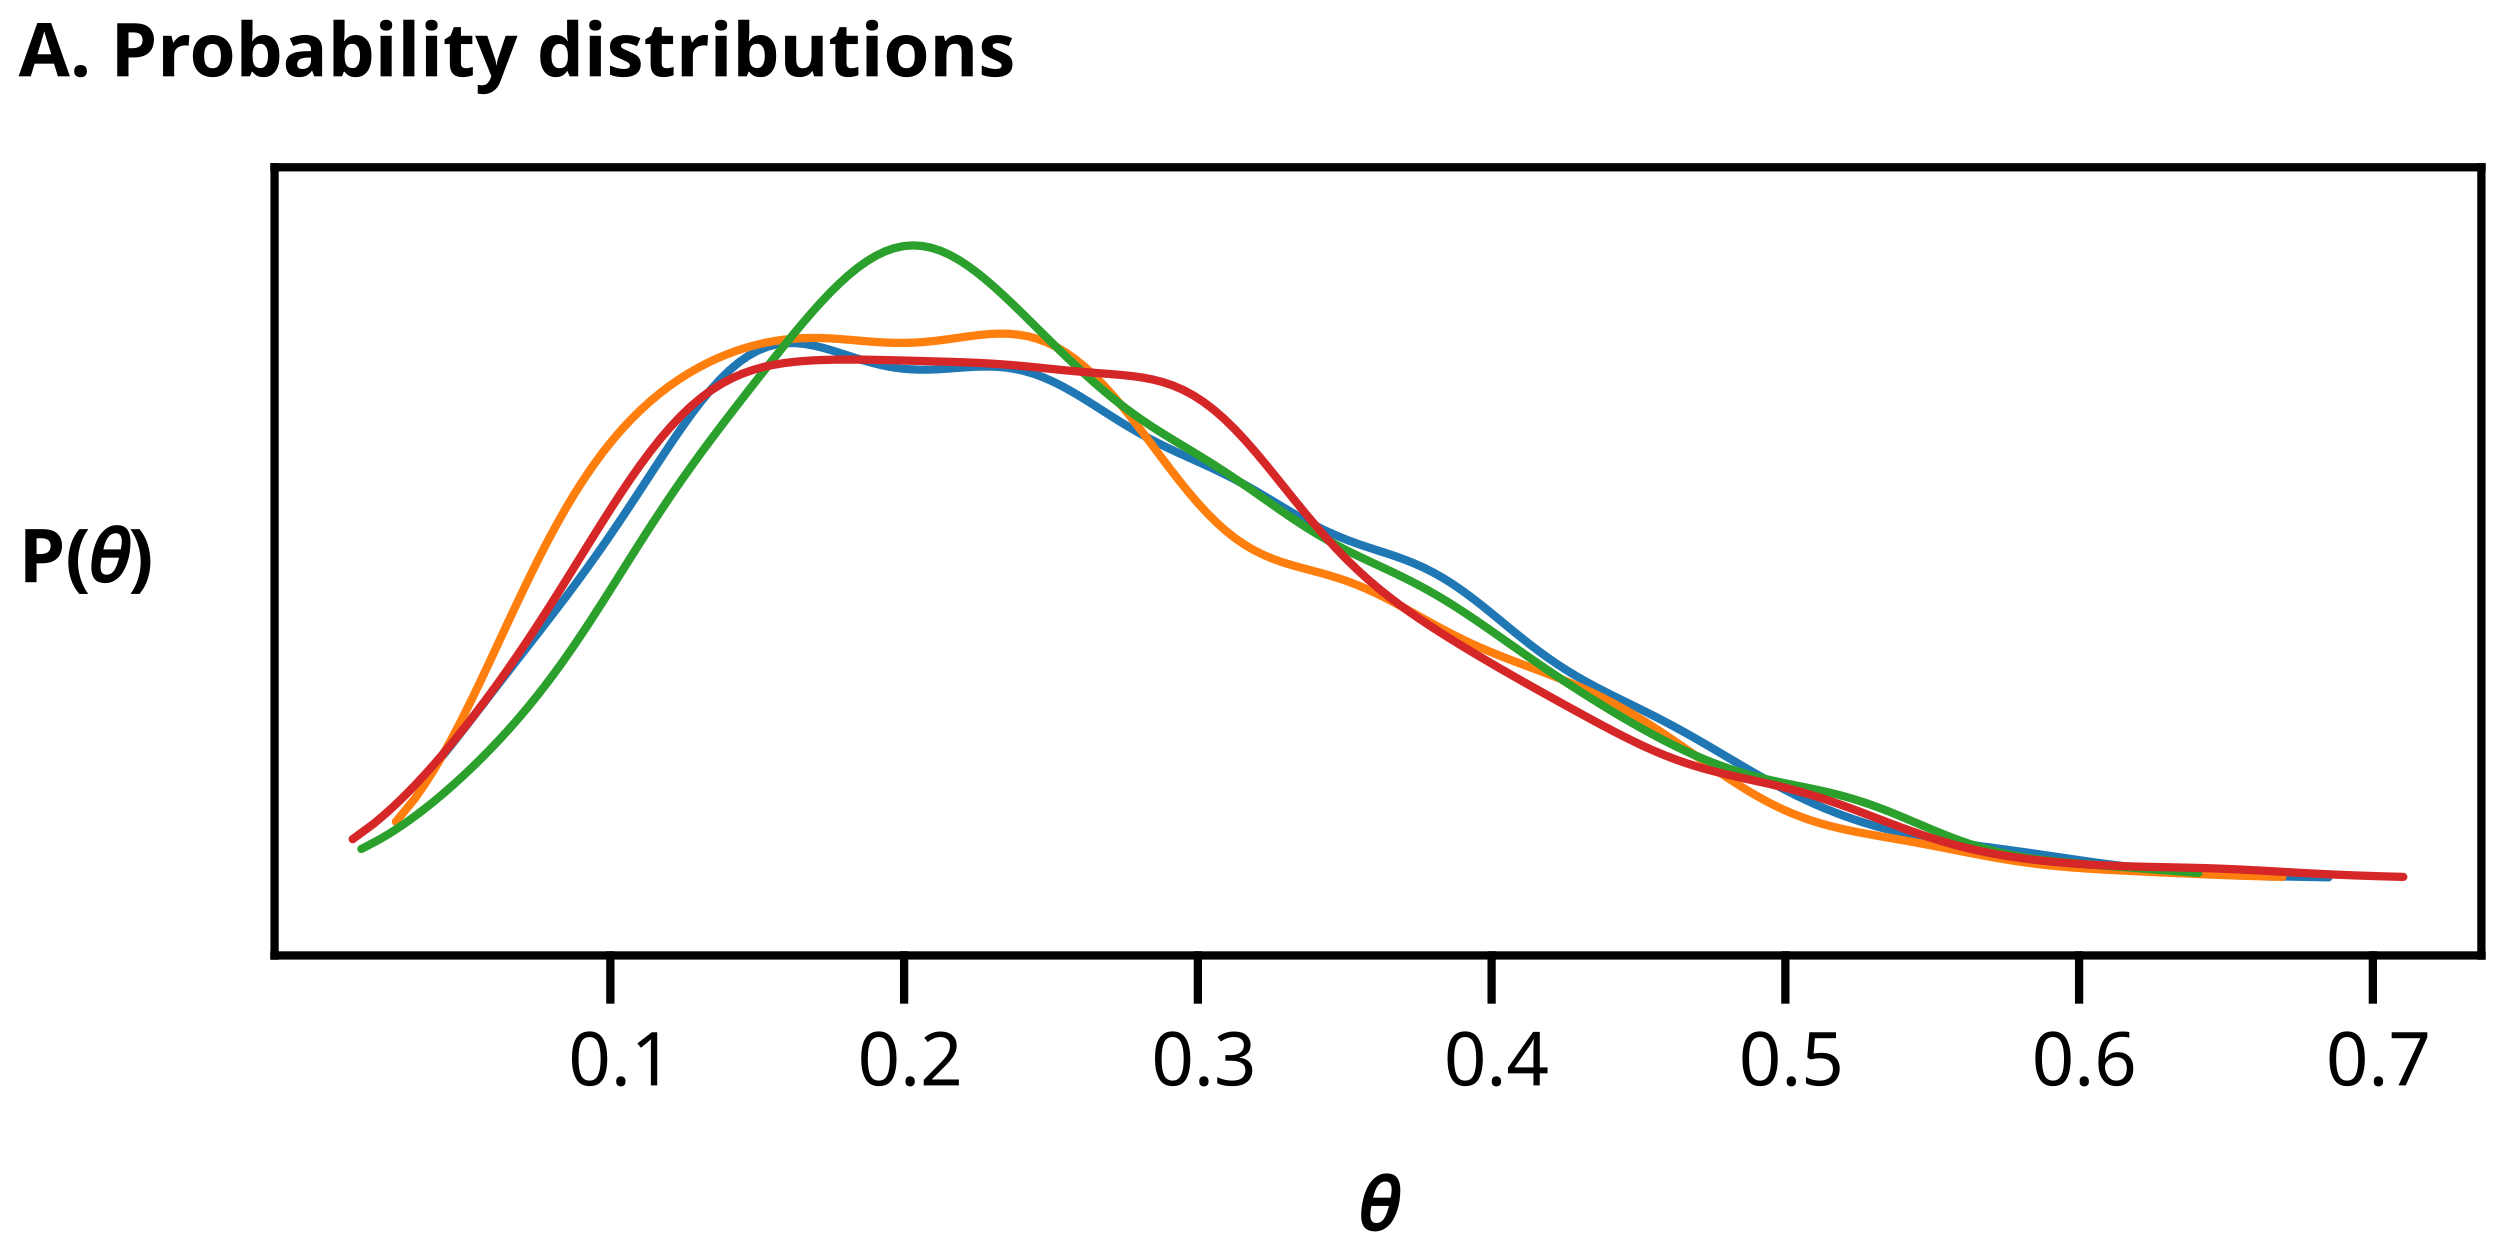
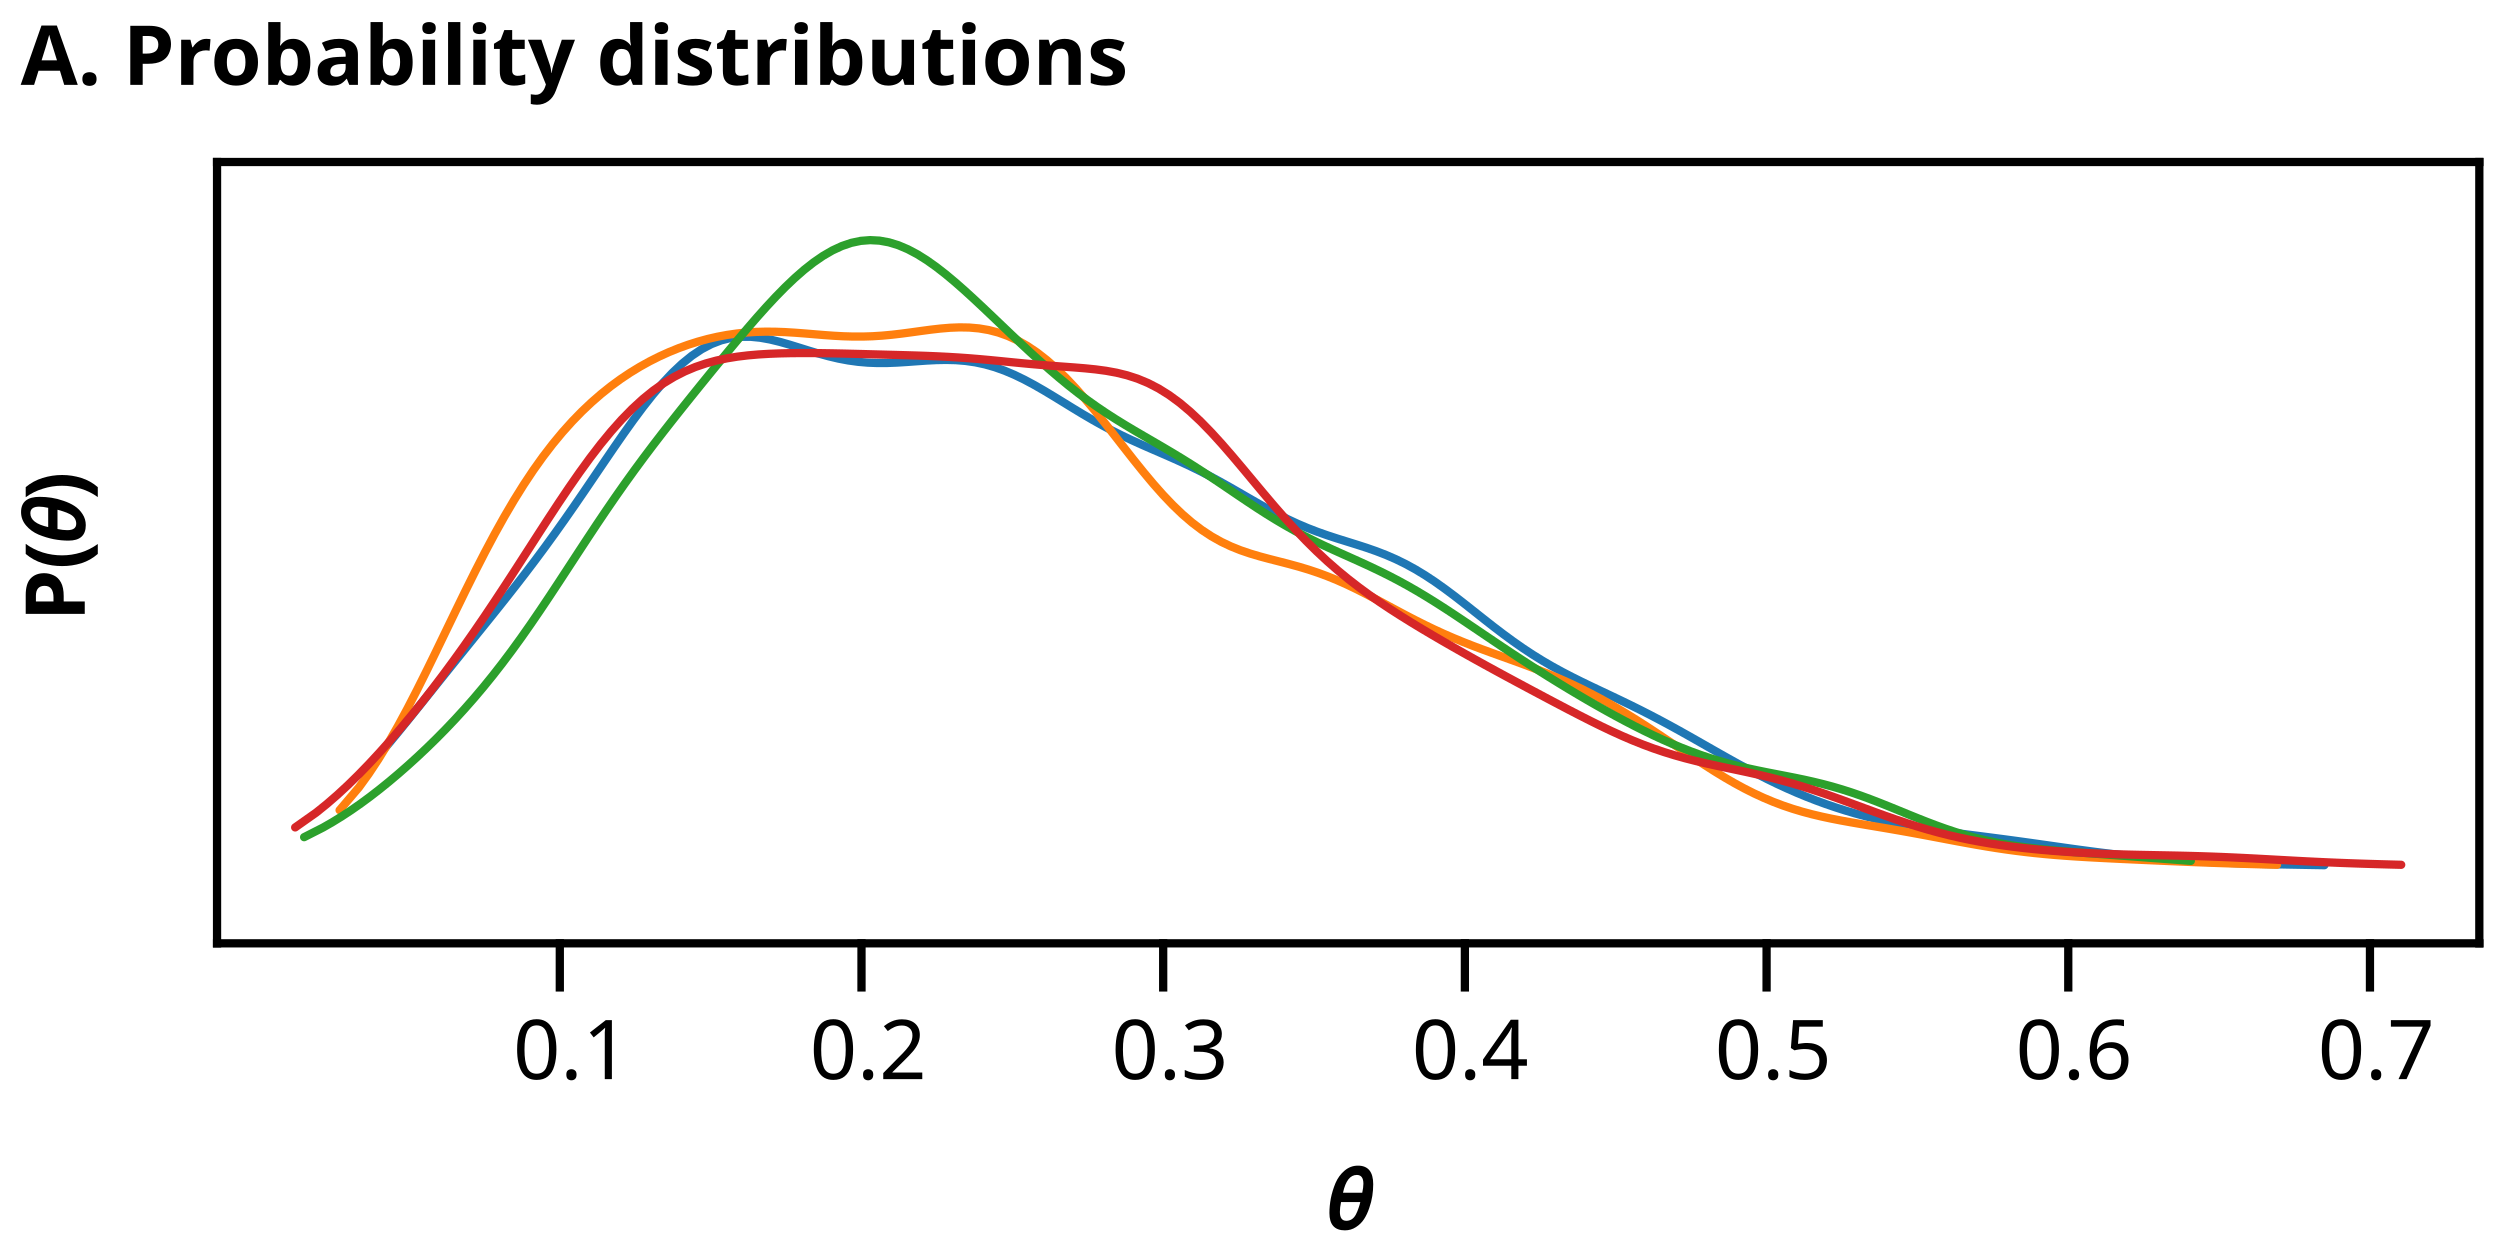
<svg xmlns="http://www.w3.org/2000/svg" width="226.77pt" height="113.385pt" viewBox="0 0 302.36 151.18">
  <g id="0" />
  <g id="1" />
  <g id="2" />
  <g id="3" />
  <g id="4" />
  <g id="5" />
  <g id="6" />
  <g id="7" />
  <g id="8" />
  <g id="9" />
  <g id="10" />
  <g id="18" />
  <g id="20" />
  <g id="22" />
  <g id="24" />
-   <path d="M 51.378 94.029L 53.68 91.235L 54.832 89.785L 55.983 88.312L 57.134 86.825L 58.285 85.332L 59.436 83.838L 60.588 82.346L 61.739 80.86L 62.89 79.377L 64.041 77.897L 65.192 76.416L 66.343 74.927L 67.495 73.426L 68.646 71.906L 69.797 70.36L 70.948 68.784L 72.099 67.173L 73.251 65.526L 74.402 63.843L 75.553 62.128L 76.704 60.385L 77.855 58.626L 79.007 56.863L 80.158 55.111L 81.309 53.387L 82.46 51.713L 83.611 50.107L 84.762 48.593L 85.914 47.19L 87.065 45.917L 88.216 44.79L 89.367 43.822L 90.518 43.022L 91.67 42.394L 92.821 41.935L 93.972 41.641L 95.123 41.501L 96.274 41.498L 97.425 41.615L 98.577 41.831L 99.728 42.121L 100.879 42.462L 102.03 42.83L 103.181 43.203L 104.333 43.562L 105.484 43.888L 106.635 44.169L 107.786 44.394L 108.937 44.559L 110.088 44.663L 111.24 44.708L 112.391 44.701L 113.542 44.654L 114.693 44.579L 115.844 44.492L 116.996 44.409L 118.147 44.348L 119.298 44.325L 120.449 44.355L 121.6 44.451L 122.752 44.624L 123.903 44.88L 125.054 45.221L 126.205 45.648L 127.356 46.155L 128.507 46.733L 129.659 47.372L 130.81 48.058L 131.961 48.775L 133.112 49.509L 134.263 50.244L 135.415 50.967L 136.566 51.667L 137.717 52.337L 138.868 52.972L 140.019 53.571L 141.17 54.139L 142.322 54.68L 143.473 55.205L 144.624 55.723L 145.775 56.245L 146.926 56.78L 148.078 57.338L 149.229 57.923L 150.38 58.539L 151.531 59.184L 152.682 59.854L 153.833 60.539L 154.985 61.231L 156.136 61.917L 157.287 62.586L 158.438 63.224L 159.589 63.824L 160.741 64.379L 161.892 64.886L 163.043 65.347L 164.194 65.768L 165.345 66.159L 166.497 66.532L 167.648 66.904L 168.799 67.29L 169.95 67.707L 171.101 68.168L 172.252 68.687L 173.404 69.271L 174.555 69.925L 175.706 70.649L 176.857 71.439L 178.008 72.287L 179.16 73.181L 180.311 74.108L 181.462 75.052L 182.613 75.999L 183.764 76.935L 184.915 77.846L 186.067 78.723L 187.218 79.558L 188.369 80.348L 189.52 81.09L 190.671 81.788L 191.823 82.444L 192.974 83.067L 194.125 83.662L 195.276 84.239L 196.427 84.806L 197.579 85.37L 198.73 85.938L 199.881 86.517L 201.032 87.109L 202.183 87.718L 203.334 88.344L 204.486 88.986L 205.637 89.644L 206.788 90.314L 207.939 90.992L 209.09 91.674L 210.242 92.355L 211.393 93.03L 212.544 93.694L 213.695 94.343L 214.846 94.972L 215.997 95.579L 217.149 96.16L 218.3 96.713L 219.451 97.238L 220.602 97.733L 221.753 98.198L 222.905 98.635L 224.056 99.043L 225.207 99.423L 226.358 99.776L 227.509 100.104L 228.661 100.407L 229.812 100.686L 230.963 100.943L 232.114 101.179L 233.265 101.396L 234.416 101.596L 235.568 101.782L 236.719 101.956L 237.87 102.12L 239.021 102.278L 240.172 102.433L 241.324 102.586L 242.475 102.74L 243.626 102.897L 244.777 103.056L 245.928 103.219L 247.079 103.386L 248.231 103.555L 249.382 103.725L 250.533 103.895L 251.684 104.064L 252.835 104.229L 253.987 104.389L 255.138 104.544L 256.289 104.691L 257.44 104.831L 258.591 104.962L 259.743 105.084L 260.894 105.197L 262.045 105.302L 263.196 105.398L 264.347 105.486L 265.498 105.566L 266.65 105.638L 267.801 105.703L 268.952 105.761L 270.103 105.813L 271.254 105.859L 272.406 105.899L 273.557 105.935L 274.708 105.966L 275.859 105.994L 277.01 106.019L 278.161 106.042L 279.313 106.064L 280.464 106.086L 281.615 106.107" stroke="rgba(31, 119, 180, 1.0)" fill="rgba(255, 255, 255, 0.0)" opacity="1" stroke-width="1" stroke-linecap="round" />
-   <path d="M 47.887 99.377L 50.169 96.586L 51.309 94.952L 52.45 93.164L 53.591 91.228L 54.732 89.156L 55.872 86.964L 57.013 84.671L 58.154 82.301L 59.295 79.878L 60.435 77.428L 61.576 74.976L 62.717 72.549L 63.858 70.17L 64.998 67.858L 66.139 65.633L 67.28 63.508L 68.421 61.492L 69.562 59.593L 70.702 57.813L 71.843 56.152L 72.984 54.61L 74.125 53.181L 75.265 51.86L 76.406 50.642L 77.547 49.521L 78.688 48.49L 79.828 47.544L 80.969 46.678L 82.11 45.885L 83.251 45.162L 84.391 44.505L 85.532 43.909L 86.673 43.372L 87.814 42.891L 88.955 42.463L 90.095 42.088L 91.236 41.765L 92.377 41.493L 93.518 41.271L 94.658 41.099L 95.799 40.977L 96.94 40.902L 98.081 40.872L 99.221 40.882L 100.362 40.927L 101.503 40.999L 102.644 41.09L 103.784 41.189L 104.925 41.286L 106.066 41.371L 107.207 41.436L 108.348 41.471L 109.488 41.471L 110.629 41.434L 111.77 41.359L 112.911 41.25L 114.051 41.112L 115.192 40.955L 116.333 40.791L 117.474 40.633L 118.614 40.496L 119.755 40.395L 120.896 40.348L 122.037 40.37L 123.177 40.474L 124.318 40.674L 125.459 40.982L 126.6 41.405L 127.74 41.95L 128.881 42.621L 130.022 43.42L 131.163 44.344L 132.304 45.389L 133.444 46.547L 134.585 47.808L 135.726 49.158L 136.867 50.58L 138.007 52.057L 139.148 53.566L 140.289 55.086L 141.43 56.594L 142.57 58.066L 143.711 59.481L 144.852 60.819L 145.993 62.062L 147.133 63.197L 148.274 64.217L 149.415 65.116L 150.556 65.895L 151.697 66.562L 152.837 67.126L 153.978 67.601L 155.119 68.004L 156.26 68.354L 157.4 68.671L 158.541 68.974L 159.682 69.28L 160.823 69.605L 161.963 69.96L 163.104 70.355L 164.245 70.794L 165.386 71.279L 166.526 71.808L 167.667 72.375L 168.808 72.974L 169.949 73.596L 171.089 74.23L 172.23 74.867L 173.371 75.498L 174.512 76.114L 175.653 76.71L 176.793 77.28L 177.934 77.823L 179.075 78.338L 180.216 78.826L 181.356 79.291L 182.497 79.737L 183.638 80.17L 184.779 80.597L 185.919 81.022L 187.06 81.454L 188.201 81.896L 189.342 82.355L 190.482 82.834L 191.623 83.339L 192.764 83.87L 193.905 84.431L 195.046 85.023L 196.186 85.646L 197.327 86.3L 198.468 86.984L 199.609 87.697L 200.749 88.435L 201.89 89.196L 203.031 89.975L 204.172 90.767L 205.312 91.565L 206.453 92.362L 207.594 93.152L 208.735 93.926L 209.875 94.677L 211.016 95.398L 212.157 96.082L 213.298 96.725L 214.439 97.321L 215.579 97.868L 216.72 98.366L 217.861 98.813L 219.002 99.213L 220.142 99.568L 221.283 99.884L 222.424 100.165L 223.565 100.417L 224.705 100.648L 225.846 100.862L 226.987 101.066L 228.128 101.266L 229.268 101.464L 230.409 101.665L 231.55 101.87L 232.691 102.081L 233.832 102.297L 234.972 102.518L 236.113 102.742L 237.254 102.966L 238.395 103.189L 239.535 103.407L 240.676 103.618L 241.817 103.819L 242.958 104.008L 244.098 104.184L 245.239 104.346L 246.38 104.493L 247.521 104.625L 248.661 104.743L 249.802 104.847L 250.943 104.94L 252.084 105.023L 253.224 105.098L 254.365 105.165L 255.506 105.228L 256.647 105.287L 257.788 105.343L 258.928 105.398L 260.069 105.452L 261.21 105.506L 262.351 105.558L 263.491 105.61L 264.632 105.66L 265.773 105.709L 266.914 105.756L 268.054 105.801L 269.195 105.843L 270.336 105.883L 271.477 105.92L 272.617 105.956L 273.758 105.989L 274.899 106.022L 276.04 106.053" stroke="rgba(255, 127, 14, 1.0)" fill="rgba(255, 255, 255, 0.0)" opacity="1" stroke-width="1" stroke-linecap="round" />
-   <path d="M 43.711 102.679L 45.933 101.506L 47.044 100.844L 48.155 100.133L 49.265 99.374L 50.376 98.569L 51.487 97.719L 52.598 96.827L 53.709 95.893L 54.82 94.921L 55.931 93.91L 57.042 92.862L 58.153 91.775L 59.263 90.649L 60.374 89.481L 61.485 88.269L 62.596 87.009L 63.707 85.698L 64.818 84.333L 65.929 82.911L 67.04 81.432L 68.151 79.895L 69.261 78.304L 70.372 76.661L 71.483 74.975L 72.594 73.252L 73.705 71.503L 74.816 69.74L 75.927 67.973L 77.038 66.214L 78.148 64.474L 79.259 62.761L 80.37 61.081L 81.481 59.439L 82.592 57.836L 83.703 56.272L 84.814 54.742L 85.925 53.243L 87.036 51.769L 88.146 50.314L 89.257 48.874L 90.368 47.444L 91.479 46.024L 92.59 44.612L 93.701 43.211L 94.812 41.826L 95.923 40.463L 97.034 39.131L 98.144 37.839L 99.255 36.6L 100.366 35.424L 101.477 34.325L 102.588 33.315L 103.699 32.406L 104.81 31.611L 105.921 30.942L 107.032 30.407L 108.142 30.015L 109.253 29.772L 110.364 29.681L 111.475 29.742L 112.586 29.953L 113.697 30.308L 114.808 30.797L 115.919 31.409L 117.03 32.131L 118.14 32.949L 119.251 33.847L 120.362 34.811L 121.473 35.826L 122.584 36.879L 123.695 37.958L 124.806 39.054L 125.917 40.155L 127.027 41.255L 128.138 42.346L 129.249 43.42L 130.36 44.471L 131.471 45.494L 132.582 46.483L 133.693 47.433L 134.804 48.34L 135.915 49.205L 137.025 50.025L 138.136 50.805L 139.247 51.548L 140.358 52.26L 141.469 52.949L 142.58 53.623L 143.691 54.293L 144.802 54.965L 145.913 55.647L 147.023 56.346L 148.134 57.063L 149.245 57.801L 150.356 58.558L 151.467 59.329L 152.578 60.11L 153.689 60.892L 154.8 61.668L 155.911 62.43L 157.021 63.171L 158.132 63.885L 159.243 64.566L 160.354 65.214L 161.465 65.828L 162.576 66.411L 163.687 66.967L 164.798 67.502L 165.909 68.024L 167.019 68.541L 168.13 69.061L 169.241 69.592L 170.352 70.142L 171.463 70.716L 172.574 71.318L 173.685 71.95L 174.796 72.613L 175.906 73.305L 177.017 74.023L 178.128 74.763L 179.239 75.521L 180.35 76.292L 181.461 77.07L 182.572 77.85L 183.683 78.629L 184.794 79.404L 185.904 80.17L 187.015 80.927L 188.126 81.674L 189.237 82.409L 190.348 83.133L 191.459 83.845L 192.57 84.546L 193.681 85.234L 194.792 85.91L 195.902 86.574L 197.013 87.223L 198.124 87.857L 199.235 88.475L 200.346 89.076L 201.457 89.656L 202.568 90.215L 203.679 90.749L 204.79 91.258L 205.9 91.739L 207.011 92.191L 208.122 92.611L 209.233 92.999L 210.344 93.355L 211.455 93.68L 212.566 93.977L 213.677 94.248L 214.787 94.497L 215.898 94.732L 217.009 94.957L 218.12 95.179L 219.231 95.407L 220.342 95.647L 221.453 95.904L 222.564 96.185L 223.675 96.493L 224.785 96.831L 225.896 97.199L 227.007 97.596L 228.118 98.02L 229.229 98.465L 230.34 98.926L 231.451 99.396L 232.562 99.869L 233.673 100.337L 234.783 100.794L 235.894 101.232L 237.005 101.646L 238.116 102.032L 239.227 102.387L 240.338 102.71L 241.449 102.998L 242.56 103.254L 243.671 103.48L 244.781 103.676L 245.892 103.848L 247.003 103.997L 248.114 104.129L 249.225 104.246L 250.336 104.352L 251.447 104.449L 252.558 104.541L 253.669 104.629L 254.779 104.715L 255.89 104.8L 257.001 104.885L 258.112 104.97L 259.223 105.056L 260.334 105.143L 261.445 105.23L 262.556 105.318L 263.666 105.405L 264.777 105.492L 265.888 105.578" stroke="rgba(44, 160, 44, 1.0)" fill="rgba(255, 255, 255, 0.0)" opacity="1" stroke-width="1" stroke-linecap="round" />
-   <path d="M 42.657 101.487L 45.137 99.668L 46.377 98.632L 47.617 97.516L 48.857 96.325L 50.097 95.063L 51.337 93.735L 52.577 92.346L 53.817 90.901L 55.057 89.403L 56.297 87.853L 57.537 86.255L 58.777 84.608L 60.017 82.913L 61.257 81.17L 62.497 79.379L 63.737 77.541L 64.977 75.659L 66.217 73.737L 67.457 71.781L 68.697 69.799L 69.937 67.802L 71.177 65.802L 72.417 63.815L 73.657 61.856L 74.897 59.942L 76.137 58.091L 77.377 56.319L 78.617 54.642L 79.857 53.075L 81.097 51.628L 82.337 50.31L 83.577 49.128L 84.818 48.082L 86.058 47.172L 87.298 46.393L 88.538 45.738L 89.778 45.196L 91.018 44.757L 92.258 44.407L 93.498 44.135L 94.738 43.927L 95.978 43.772L 97.218 43.659L 98.458 43.581L 99.698 43.53L 100.938 43.501L 102.178 43.488L 103.418 43.49L 104.658 43.502L 105.898 43.523L 107.138 43.55L 108.378 43.581L 109.618 43.614L 110.858 43.648L 112.098 43.682L 113.338 43.717L 114.578 43.752L 115.818 43.791L 117.058 43.836L 118.298 43.889L 119.538 43.953L 120.778 44.031L 122.018 44.124L 123.258 44.229L 124.498 44.347L 125.738 44.472L 126.978 44.6L 128.218 44.726L 129.458 44.847L 130.698 44.957L 131.938 45.059L 133.178 45.154L 134.418 45.248L 135.658 45.354L 136.898 45.484L 138.138 45.656L 139.379 45.891L 140.619 46.207L 141.859 46.624L 143.099 47.158L 144.339 47.824L 145.579 48.628L 146.819 49.573L 148.059 50.656L 149.299 51.866L 150.539 53.187L 151.779 54.601L 153.019 56.083L 154.259 57.61L 155.499 59.157L 156.739 60.699L 157.979 62.215L 159.219 63.688L 160.459 65.103L 161.699 66.451L 162.939 67.726L 164.179 68.926L 165.419 70.053L 166.659 71.112L 167.899 72.109L 169.139 73.051L 170.379 73.947L 171.619 74.804L 172.859 75.63L 174.099 76.431L 175.339 77.211L 176.579 77.976L 177.819 78.727L 179.059 79.466L 180.299 80.196L 181.539 80.916L 182.779 81.628L 184.019 82.333L 185.259 83.031L 186.499 83.725L 187.739 84.415L 188.979 85.102L 190.219 85.786L 191.459 86.466L 192.699 87.14L 193.94 87.806L 195.18 88.459L 196.42 89.095L 197.66 89.709L 198.9 90.294L 200.14 90.847L 201.38 91.363L 202.62 91.84L 203.86 92.276L 205.1 92.673L 206.34 93.033L 207.58 93.361L 208.82 93.663L 210.06 93.947L 211.3 94.22L 212.54 94.49L 213.78 94.766L 215.02 95.055L 216.26 95.362L 217.5 95.692L 218.74 96.047L 219.98 96.428L 221.22 96.835L 222.46 97.264L 223.7 97.713L 224.94 98.177L 226.18 98.649L 227.42 99.125L 228.66 99.598L 229.9 100.062L 231.14 100.513L 232.38 100.946L 233.62 101.356L 234.86 101.74L 236.1 102.097L 237.34 102.425L 238.58 102.725L 239.82 102.996L 241.06 103.24L 242.3 103.459L 243.54 103.655L 244.78 103.829L 246.02 103.985L 247.26 104.124L 248.5 104.247L 249.741 104.357L 250.981 104.453L 252.221 104.538L 253.461 104.611L 254.701 104.673L 255.941 104.726L 257.181 104.769L 258.421 104.806L 259.661 104.837L 260.901 104.864L 262.141 104.889L 263.381 104.914L 264.621 104.942L 265.861 104.973L 267.101 105.01L 268.341 105.053L 269.581 105.102L 270.821 105.158L 272.061 105.219L 273.301 105.285L 274.541 105.354L 275.781 105.426L 277.021 105.497L 278.261 105.567L 279.501 105.634L 280.741 105.698L 281.981 105.757L 283.221 105.811L 284.461 105.861L 285.701 105.907L 286.941 105.948L 288.181 105.987L 289.421 106.023L 290.661 106.058" stroke="rgba(214, 39, 40, 1.0)" fill="rgba(255, 255, 255, 0.0)" opacity="1" stroke-width="1" stroke-linecap="round" />
-   <text id="15" x="2.25" y="9.234" fill="black" font-family="Ubuntu" font-weight="bold" font-size="9" text-anchor="start" alignment-baseline="baseline">A. Probability distributions</text>
-   <text id="16" x="164.53" y="148.822" fill="black" font-family="Ubuntu" font-weight="bold" font-size="9" text-anchor="start" alignment-baseline="baseline">𝜃</text>
-   <text id="17" x="2.25" y="70.414" fill="black" font-family="Ubuntu" font-weight="bold" font-size="9" text-anchor="start" alignment-baseline="baseline">P(𝜃)</text>
-   <line x1="33.208" y1="20.232" x2="33.208" y2="115.556" stroke="black" stroke-linecap="square" />
-   <line x1="33.208" y1="20.232" x2="300.11" y2="20.232" stroke="black" stroke-linecap="square" />
-   <line x1="300.11" y1="20.232" x2="300.11" y2="115.556" stroke="black" stroke-linecap="square" />
-   <line x1="33.208" y1="115.556" x2="300.11" y2="115.556" stroke="black" stroke-linecap="square" />
-   <line x1="73.82" y1="115.556" x2="73.82" y2="120.889" stroke="black" stroke-linecap="square" />
-   <text id="27" x="68.739" y="131.27" fill="black" font-family="Ubuntu" font-weight="regular" font-size="9" text-anchor="start" alignment-baseline="baseline">0.1</text>
-   <line x1="109.347" y1="115.556" x2="109.347" y2="120.889" stroke="black" stroke-linecap="square" />
-   <text id="29" x="103.722" y="131.27" fill="black" font-family="Ubuntu" font-weight="regular" font-size="9" text-anchor="start" alignment-baseline="baseline">0.2</text>
-   <line x1="144.874" y1="115.556" x2="144.874" y2="120.889" stroke="black" stroke-linecap="square" />
-   <text id="31" x="139.253" y="131.27" fill="black" font-family="Ubuntu" font-weight="regular" font-size="9" text-anchor="start" alignment-baseline="baseline">0.3</text>
-   <line x1="180.401" y1="115.556" x2="180.401" y2="120.889" stroke="black" stroke-linecap="square" />
-   <text id="33" x="174.632" y="131.27" fill="black" font-family="Ubuntu" font-weight="regular" font-size="9" text-anchor="start" alignment-baseline="baseline">0.4</text>
-   <line x1="215.928" y1="115.556" x2="215.928" y2="120.889" stroke="black" stroke-linecap="square" />
-   <text id="35" x="210.299" y="131.27" fill="black" font-family="Ubuntu" font-weight="regular" font-size="9" text-anchor="start" alignment-baseline="baseline">0.5</text>
-   <line x1="251.455" y1="115.556" x2="251.455" y2="120.889" stroke="black" stroke-linecap="square" />
-   <text id="37" x="245.727" y="131.27" fill="black" font-family="Ubuntu" font-weight="regular" font-size="9" text-anchor="start" alignment-baseline="baseline">0.6</text>
-   <line x1="286.982" y1="115.556" x2="286.982" y2="120.889" stroke="black" stroke-linecap="square" />
-   <text id="39" x="281.308" y="131.27" fill="black" font-family="Ubuntu" font-weight="regular" font-size="9" text-anchor="start" alignment-baseline="baseline">0.7</text>
+   <path d="M 44.656 92.694L 47.021 89.93L 48.203 88.496L 49.385 87.039L 50.568 85.568L 51.75 84.091L 52.932 82.613L 54.115 81.137L 55.297 79.667L 56.479 78.201L 57.661 76.736L 58.844 75.271L 60.026 73.799L 61.208 72.314L 62.391 70.81L 63.573 69.281L 64.755 67.722L 65.938 66.129L 67.12 64.499L 68.302 62.835L 69.485 61.137L 70.667 59.414L 71.849 57.674L 73.032 55.93L 74.214 54.197L 75.396 52.492L 76.579 50.835L 77.761 49.247L 78.943 47.749L 80.126 46.361L 81.308 45.102L 82.49 43.988L 83.673 43.03L 84.855 42.239L 86.037 41.617L 87.22 41.164L 88.402 40.873L 89.584 40.734L 90.767 40.731L 91.949 40.847L 93.131 41.06L 94.313 41.347L 95.496 41.684L 96.678 42.049L 97.86 42.418L 99.043 42.773L 100.225 43.095L 101.407 43.373L 102.59 43.596L 103.772 43.759L 104.954 43.861L 106.137 43.906L 107.319 43.9L 108.501 43.853L 109.684 43.779L 110.866 43.693L 112.048 43.611L 113.231 43.551L 114.413 43.528L 115.595 43.557L 116.778 43.653L 117.96 43.823L 119.142 44.076L 120.325 44.414L 121.507 44.836L 122.689 45.337L 123.872 45.91L 125.054 46.542L 126.236 47.22L 127.418 47.93L 128.601 48.655L 129.783 49.383L 130.965 50.098L 132.148 50.79L 133.33 51.453L 134.512 52.081L 135.695 52.674L 136.877 53.235L 138.059 53.771L 139.242 54.29L 140.424 54.802L 141.606 55.318L 142.789 55.848L 143.971 56.4L 145.153 56.979L 146.336 57.588L 147.518 58.226L 148.7 58.888L 149.883 59.567L 151.065 60.251L 152.247 60.93L 153.43 61.59L 154.612 62.222L 155.794 62.815L 156.977 63.364L 158.159 63.866L 159.341 64.322L 160.524 64.738L 161.706 65.125L 162.888 65.494L 164.07 65.862L 165.253 66.244L 166.435 66.656L 167.617 67.113L 168.8 67.626L 169.982 68.204L 171.164 68.851L 172.347 69.567L 173.529 70.349L 174.711 71.187L 175.894 72.071L 177.076 72.988L 178.258 73.922L 179.441 74.859L 180.623 75.785L 181.805 76.686L 182.988 77.553L 184.17 78.38L 185.352 79.16L 186.535 79.895L 187.717 80.585L 188.899 81.234L 190.082 81.85L 191.264 82.439L 192.446 83.01L 193.629 83.57L 194.811 84.128L 195.993 84.691L 197.175 85.263L 198.358 85.849L 199.54 86.451L 200.722 87.07L 201.905 87.706L 203.087 88.356L 204.269 89.019L 205.452 89.69L 206.634 90.364L 207.816 91.038L 208.999 91.706L 210.181 92.363L 211.363 93.004L 212.546 93.627L 213.728 94.227L 214.91 94.802L 216.093 95.349L 217.275 95.868L 218.457 96.357L 219.64 96.818L 220.822 97.25L 222.004 97.653L 223.187 98.029L 224.369 98.379L 225.551 98.703L 226.734 99.002L 227.916 99.279L 229.098 99.533L 230.28 99.766L 231.463 99.981L 232.645 100.179L 233.827 100.363L 235.01 100.535L 236.192 100.697L 237.374 100.854L 238.557 101.007L 239.739 101.158L 240.921 101.311L 242.104 101.465L 243.286 101.623L 244.468 101.785L 245.651 101.949L 246.833 102.116L 248.015 102.285L 249.198 102.453L 250.38 102.62L 251.562 102.783L 252.745 102.942L 253.927 103.095L 255.109 103.241L 256.292 103.379L 257.474 103.508L 258.656 103.629L 259.839 103.741L 261.021 103.845L 262.203 103.94L 263.385 104.027L 264.568 104.106L 265.75 104.177L 266.932 104.242L 268.115 104.299L 269.297 104.35L 270.479 104.396L 271.662 104.435L 272.844 104.471L 274.026 104.502L 275.209 104.529L 276.391 104.554L 277.573 104.577L 278.756 104.599L 279.938 104.62L 281.12 104.641" stroke="rgba(31, 119, 180, 1.0)" fill="rgba(255, 255, 255, 0.0)" opacity="1" stroke-width="1" stroke-linecap="round" />
+   <path d="M 41.071 97.984L 43.414 95.223L 44.585 93.607L 45.757 91.838L 46.929 89.923L 48.1 87.873L 49.272 85.705L 50.443 83.437L 51.615 81.093L 52.787 78.696L 53.958 76.272L 55.13 73.847L 56.302 71.446L 57.473 69.093L 58.645 66.806L 59.816 64.605L 60.988 62.503L 62.16 60.509L 63.331 58.63L 64.503 56.869L 65.674 55.227L 66.846 53.701L 68.018 52.287L 69.189 50.981L 70.361 49.776L 71.533 48.667L 72.704 47.648L 73.876 46.712L 75.047 45.855L 76.219 45.071L 77.391 44.356L 78.562 43.705L 79.734 43.116L 80.906 42.585L 82.077 42.109L 83.249 41.686L 84.42 41.315L 85.592 40.995L 86.764 40.726L 87.935 40.506L 89.107 40.337L 90.278 40.215L 91.45 40.142L 92.622 40.112L 93.793 40.122L 94.965 40.166L 96.137 40.238L 97.308 40.327L 98.48 40.425L 99.651 40.521L 100.823 40.606L 101.995 40.67L 103.166 40.704L 104.338 40.705L 105.51 40.668L 106.681 40.594L 107.853 40.486L 109.024 40.35L 110.196 40.194L 111.368 40.032L 112.539 39.875L 113.711 39.74L 114.882 39.641L 116.054 39.594L 117.226 39.615L 118.397 39.718L 119.569 39.916L 120.741 40.22L 121.912 40.639L 123.084 41.178L 124.255 41.842L 125.427 42.632L 126.599 43.547L 127.77 44.58L 128.942 45.726L 130.114 46.973L 131.285 48.308L 132.457 49.715L 133.628 51.176L 134.8 52.669L 135.972 54.172L 137.143 55.664L 138.315 57.12L 139.486 58.52L 140.658 59.843L 141.83 61.072L 143.001 62.196L 144.173 63.204L 145.345 64.093L 146.516 64.864L 147.688 65.524L 148.859 66.081L 150.031 66.551L 151.203 66.95L 152.374 67.297L 153.546 67.611L 154.718 67.91L 155.889 68.213L 157.061 68.534L 158.232 68.885L 159.404 69.276L 160.576 69.71L 161.747 70.19L 162.919 70.713L 164.09 71.274L 165.262 71.867L 166.434 72.482L 167.605 73.109L 168.777 73.739L 169.949 74.363L 171.12 74.973L 172.292 75.562L 173.463 76.126L 174.635 76.663L 175.807 77.172L 176.978 77.655L 178.15 78.115L 179.322 78.556L 180.493 78.985L 181.665 79.407L 182.836 79.828L 184.008 80.254L 185.18 80.692L 186.351 81.146L 187.523 81.62L 188.694 82.119L 189.866 82.645L 191.038 83.2L 192.209 83.785L 193.381 84.401L 194.553 85.048L 195.724 85.725L 196.896 86.43L 198.067 87.16L 199.239 87.913L 200.411 88.684L 201.582 89.467L 202.754 90.256L 203.926 91.045L 205.097 91.826L 206.269 92.591L 207.44 93.335L 208.612 94.048L 209.784 94.725L 210.955 95.36L 212.127 95.95L 213.298 96.491L 214.47 96.983L 215.642 97.426L 216.813 97.821L 217.985 98.173L 219.157 98.485L 220.328 98.763L 221.5 99.013L 222.671 99.241L 223.843 99.453L 225.015 99.655L 226.186 99.852L 227.358 100.048L 228.53 100.247L 229.701 100.45L 230.873 100.658L 232.044 100.872L 233.216 101.091L 234.388 101.312L 235.559 101.534L 236.731 101.755L 237.902 101.97L 239.074 102.179L 240.246 102.378L 241.417 102.565L 242.589 102.739L 243.761 102.899L 244.932 103.044L 246.104 103.175L 247.275 103.291L 248.447 103.395L 249.619 103.487L 250.79 103.569L 251.962 103.642L 253.134 103.709L 254.305 103.771L 255.477 103.83L 256.648 103.886L 257.82 103.94L 258.992 103.994L 260.163 104.046L 261.335 104.098L 262.506 104.149L 263.678 104.199L 264.85 104.248L 266.021 104.294L 267.193 104.338L 268.365 104.38L 269.536 104.419L 270.708 104.456L 271.879 104.491L 273.051 104.525L 274.223 104.557L 275.394 104.588" stroke="rgba(255, 127, 14, 1.0)" fill="rgba(255, 255, 255, 0.0)" opacity="1" stroke-width="1" stroke-linecap="round" />
+   <path d="M 36.782 101.25L 39.063 100.09L 40.204 99.435L 41.345 98.732L 42.486 97.981L 43.627 97.185L 44.768 96.344L 45.909 95.461L 47.05 94.538L 48.191 93.576L 49.332 92.576L 50.473 91.539L 51.614 90.464L 52.755 89.35L 53.896 88.195L 55.036 86.996L 56.177 85.749L 57.318 84.453L 58.459 83.102L 59.6 81.696L 60.741 80.233L 61.882 78.713L 63.023 77.139L 64.164 75.514L 65.305 73.845L 66.446 72.141L 67.587 70.412L 68.728 68.667L 69.869 66.92L 71.01 65.18L 72.15 63.458L 73.291 61.764L 74.432 60.102L 75.573 58.478L 76.714 56.893L 77.855 55.345L 78.996 53.832L 80.137 52.349L 81.278 50.891L 82.419 49.452L 83.56 48.027L 84.701 46.613L 85.842 45.208L 86.983 43.811L 88.124 42.425L 89.264 41.055L 90.405 39.707L 91.546 38.389L 92.687 37.112L 93.828 35.886L 94.969 34.723L 96.11 33.636L 97.251 32.636L 98.392 31.738L 99.533 30.952L 100.674 30.289L 101.815 29.76L 102.956 29.372L 104.097 29.132L 105.238 29.042L 106.378 29.103L 107.519 29.311L 108.66 29.662L 109.801 30.146L 110.942 30.751L 112.083 31.466L 113.224 32.275L 114.365 33.163L 115.506 34.116L 116.647 35.12L 117.788 36.162L 118.929 37.23L 120.07 38.313L 121.211 39.403L 122.352 40.491L 123.492 41.57L 124.633 42.632L 125.774 43.672L 126.915 44.684L 128.056 45.662L 129.197 46.601L 130.338 47.499L 131.479 48.354L 132.62 49.166L 133.761 49.937L 134.902 50.672L 136.043 51.376L 137.184 52.058L 138.325 52.725L 139.466 53.387L 140.606 54.052L 141.747 54.727L 142.888 55.418L 144.029 56.128L 145.17 56.858L 146.311 57.606L 147.452 58.369L 148.593 59.141L 149.734 59.915L 150.875 60.683L 152.016 61.437L 153.157 62.17L 154.298 62.875L 155.439 63.55L 156.58 64.191L 157.72 64.798L 158.861 65.375L 160.002 65.924L 161.143 66.454L 162.284 66.97L 163.425 67.481L 164.566 67.996L 165.707 68.521L 166.848 69.065L 167.989 69.633L 169.13 70.228L 170.271 70.854L 171.412 71.509L 172.553 72.194L 173.694 72.904L 174.834 73.636L 175.975 74.386L 177.116 75.149L 178.257 75.918L 179.398 76.69L 180.539 77.461L 181.68 78.227L 182.821 78.985L 183.962 79.734L 185.103 80.472L 186.244 81.2L 187.385 81.916L 188.526 82.62L 189.667 83.313L 190.808 83.994L 191.948 84.663L 193.089 85.319L 194.23 85.961L 195.371 86.589L 196.512 87.2L 197.653 87.794L 198.794 88.368L 199.935 88.921L 201.076 89.45L 202.217 89.953L 203.358 90.429L 204.499 90.875L 205.64 91.291L 206.781 91.675L 207.922 92.027L 209.062 92.349L 210.203 92.642L 211.344 92.91L 212.485 93.157L 213.626 93.389L 214.767 93.611L 215.908 93.832L 217.049 94.057L 218.19 94.294L 219.331 94.549L 220.472 94.826L 221.613 95.131L 222.754 95.466L 223.895 95.83L 225.036 96.222L 226.176 96.641L 227.317 97.081L 228.458 97.537L 229.599 98.003L 230.74 98.471L 231.881 98.934L 233.022 99.385L 234.163 99.818L 235.304 100.228L 236.445 100.61L 237.586 100.962L 238.727 101.28L 239.868 101.566L 241.009 101.819L 242.15 102.042L 243.29 102.237L 244.431 102.406L 245.572 102.554L 246.713 102.684L 247.854 102.8L 248.995 102.905L 250.136 103.001L 251.277 103.092L 252.418 103.179L 253.559 103.264L 254.7 103.348L 255.841 103.432L 256.982 103.516L 258.123 103.602L 259.264 103.687L 260.404 103.774L 261.545 103.86L 262.686 103.947L 263.827 104.033L 264.968 104.118" stroke="rgba(44, 160, 44, 1.0)" fill="rgba(255, 255, 255, 0.0)" opacity="1" stroke-width="1" stroke-linecap="round" />
+   <path d="M 35.699 100.071L 38.246 98.272L 39.519 97.247L 40.793 96.143L 42.067 94.965L 43.34 93.716L 44.614 92.403L 45.887 91.029L 47.161 89.6L 48.434 88.117L 49.708 86.585L 50.981 85.004L 52.255 83.375L 53.529 81.698L 54.802 79.974L 56.076 78.202L 57.349 76.384L 58.623 74.523L 59.896 72.621L 61.17 70.686L 62.444 68.726L 63.717 66.75L 64.991 64.772L 66.264 62.806L 67.538 60.868L 68.811 58.975L 70.085 57.144L 71.359 55.391L 72.632 53.733L 73.906 52.182L 75.179 50.751L 76.453 49.448L 77.726 48.278L 79 47.244L 80.273 46.344L 81.547 45.573L 82.821 44.925L 84.094 44.389L 85.368 43.955L 86.641 43.609L 87.915 43.339L 89.188 43.134L 90.462 42.98L 91.736 42.869L 93.009 42.792L 94.283 42.741L 95.556 42.712L 96.83 42.7L 98.103 42.701L 99.377 42.713L 100.65 42.734L 101.924 42.761L 103.198 42.792L 104.471 42.824L 105.745 42.858L 107.018 42.892L 108.292 42.926L 109.565 42.961L 110.839 42.999L 112.112 43.043L 113.386 43.096L 114.66 43.16L 115.933 43.237L 117.207 43.328L 118.48 43.433L 119.754 43.549L 121.027 43.673L 122.301 43.8L 123.575 43.925L 124.848 44.043L 126.122 44.153L 127.395 44.253L 128.669 44.347L 129.942 44.441L 131.216 44.545L 132.489 44.674L 133.763 44.845L 135.037 45.076L 136.31 45.389L 137.584 45.801L 138.857 46.33L 140.131 46.988L 141.404 47.784L 142.678 48.719L 143.952 49.79L 145.225 50.986L 146.499 52.294L 147.772 53.692L 149.046 55.159L 150.319 56.669L 151.593 58.199L 152.867 59.724L 154.14 61.224L 155.414 62.681L 156.687 64.081L 157.961 65.414L 159.234 66.675L 160.508 67.862L 161.781 68.977L 163.055 70.025L 164.329 71.011L 165.602 71.943L 166.876 72.829L 168.149 73.677L 169.423 74.494L 170.696 75.286L 171.97 76.058L 173.244 76.814L 174.517 77.557L 175.791 78.289L 177.064 79.01L 178.338 79.722L 179.611 80.427L 180.885 81.124L 182.158 81.815L 183.432 82.501L 184.706 83.184L 185.979 83.863L 187.253 84.54L 188.526 85.212L 189.8 85.879L 191.073 86.538L 192.347 87.184L 193.62 87.813L 194.894 88.42L 196.168 88.999L 197.441 89.546L 198.715 90.057L 199.988 90.528L 201.262 90.96L 202.535 91.352L 203.809 91.709L 205.083 92.033L 206.356 92.332L 207.63 92.613L 208.903 92.883L 210.177 93.15L 211.45 93.423L 212.724 93.709L 213.998 94.012L 215.271 94.338L 216.545 94.69L 217.818 95.067L 219.092 95.469L 220.365 95.894L 221.639 96.338L 222.912 96.796L 224.186 97.264L 225.46 97.734L 226.733 98.202L 228.007 98.662L 229.28 99.108L 230.554 99.535L 231.827 99.941L 233.101 100.321L 234.375 100.674L 235.648 100.999L 236.922 101.295L 238.195 101.564L 239.469 101.805L 240.742 102.022L 242.016 102.215L 243.289 102.388L 244.563 102.542L 245.837 102.679L 247.11 102.801L 248.384 102.91L 249.657 103.005L 250.931 103.089L 252.204 103.161L 253.478 103.223L 254.751 103.275L 256.025 103.318L 257.299 103.354L 258.572 103.385L 259.846 103.411L 261.119 103.436L 262.393 103.461L 263.666 103.488L 264.94 103.52L 266.214 103.556L 267.487 103.598L 268.761 103.647L 270.034 103.702L 271.308 103.763L 272.581 103.828L 273.855 103.897L 275.128 103.967L 276.402 104.037L 277.676 104.107L 278.949 104.173L 280.223 104.236L 281.496 104.295L 282.77 104.349L 284.043 104.398L 285.317 104.443L 286.591 104.484L 287.864 104.522L 289.138 104.558L 290.411 104.592" stroke="rgba(214, 39, 40, 1.0)" fill="rgba(255, 255, 255, 0.0)" opacity="1" stroke-width="1" stroke-linecap="round" />
+   <text id="15" fill="black" font-family="Ubuntu" font-weight="bold" font-size="10" text-anchor="start" alignment-baseline="baseline" x="2.5" y="10.26">A. Probability distributions</text>
+   <text id="16" fill="black" font-family="Ubuntu" font-weight="bold" font-size="10" text-anchor="start" alignment-baseline="baseline" x="160.69" y="148.68">𝜃</text>
+   <text id="17" fill="black" font-family="Ubuntu" font-weight="bold" font-size="10" text-anchor="start" alignment-baseline="baseline" x="0" y="0" transform="translate(10.25, 75.15167) rotate(-90)">P(𝜃)</text>
+   <line x1="26.25" y1="19.593" x2="26.25" y2="114.09" stroke="black" stroke-linecap="square" />
+   <line x1="26.25" y1="19.593" x2="299.86" y2="19.593" stroke="black" stroke-linecap="square" />
+   <line x1="299.86" y1="19.593" x2="299.86" y2="114.09" stroke="black" stroke-linecap="square" />
+   <line x1="26.25" y1="114.09" x2="299.86" y2="114.09" stroke="black" stroke-linecap="square" />
+   <line x1="67.705" y1="114.09" x2="67.705" y2="119.423" stroke="black" stroke-linecap="square" />
+   <text id="27" fill="black" font-family="Ubuntu" font-weight="normal" font-size="10" text-anchor="start" alignment-baseline="baseline" x="62.06" y="130.513">0.1</text>
+   <line x1="104.193" y1="114.09" x2="104.193" y2="119.423" stroke="black" stroke-linecap="square" />
+   <text id="29" fill="black" font-family="Ubuntu" font-weight="normal" font-size="10" text-anchor="start" alignment-baseline="baseline" x="97.943" y="130.513">0.2</text>
+   <line x1="140.681" y1="114.09" x2="140.681" y2="119.423" stroke="black" stroke-linecap="square" />
+   <text id="31" fill="black" font-family="Ubuntu" font-weight="normal" font-size="10" text-anchor="start" alignment-baseline="baseline" x="134.436" y="130.513">0.3</text>
+   <line x1="177.169" y1="114.09" x2="177.169" y2="119.423" stroke="black" stroke-linecap="square" />
+   <text id="33" fill="black" font-family="Ubuntu" font-weight="normal" font-size="10" text-anchor="start" alignment-baseline="baseline" x="170.759" y="130.513">0.4</text>
+   <line x1="213.657" y1="114.09" x2="213.657" y2="119.423" stroke="black" stroke-linecap="square" />
+   <text id="35" fill="black" font-family="Ubuntu" font-weight="normal" font-size="10" text-anchor="start" alignment-baseline="baseline" x="207.402" y="130.513">0.5</text>
+   <line x1="250.145" y1="114.09" x2="250.145" y2="119.423" stroke="black" stroke-linecap="square" />
+   <text id="37" fill="black" font-family="Ubuntu" font-weight="normal" font-size="10" text-anchor="start" alignment-baseline="baseline" x="243.78" y="130.513">0.6</text>
+   <line x1="286.633" y1="114.09" x2="286.633" y2="119.423" stroke="black" stroke-linecap="square" />
+   <text id="39" fill="black" font-family="Ubuntu" font-weight="normal" font-size="10" text-anchor="start" alignment-baseline="baseline" x="280.328" y="130.513">0.7</text>
</svg>
